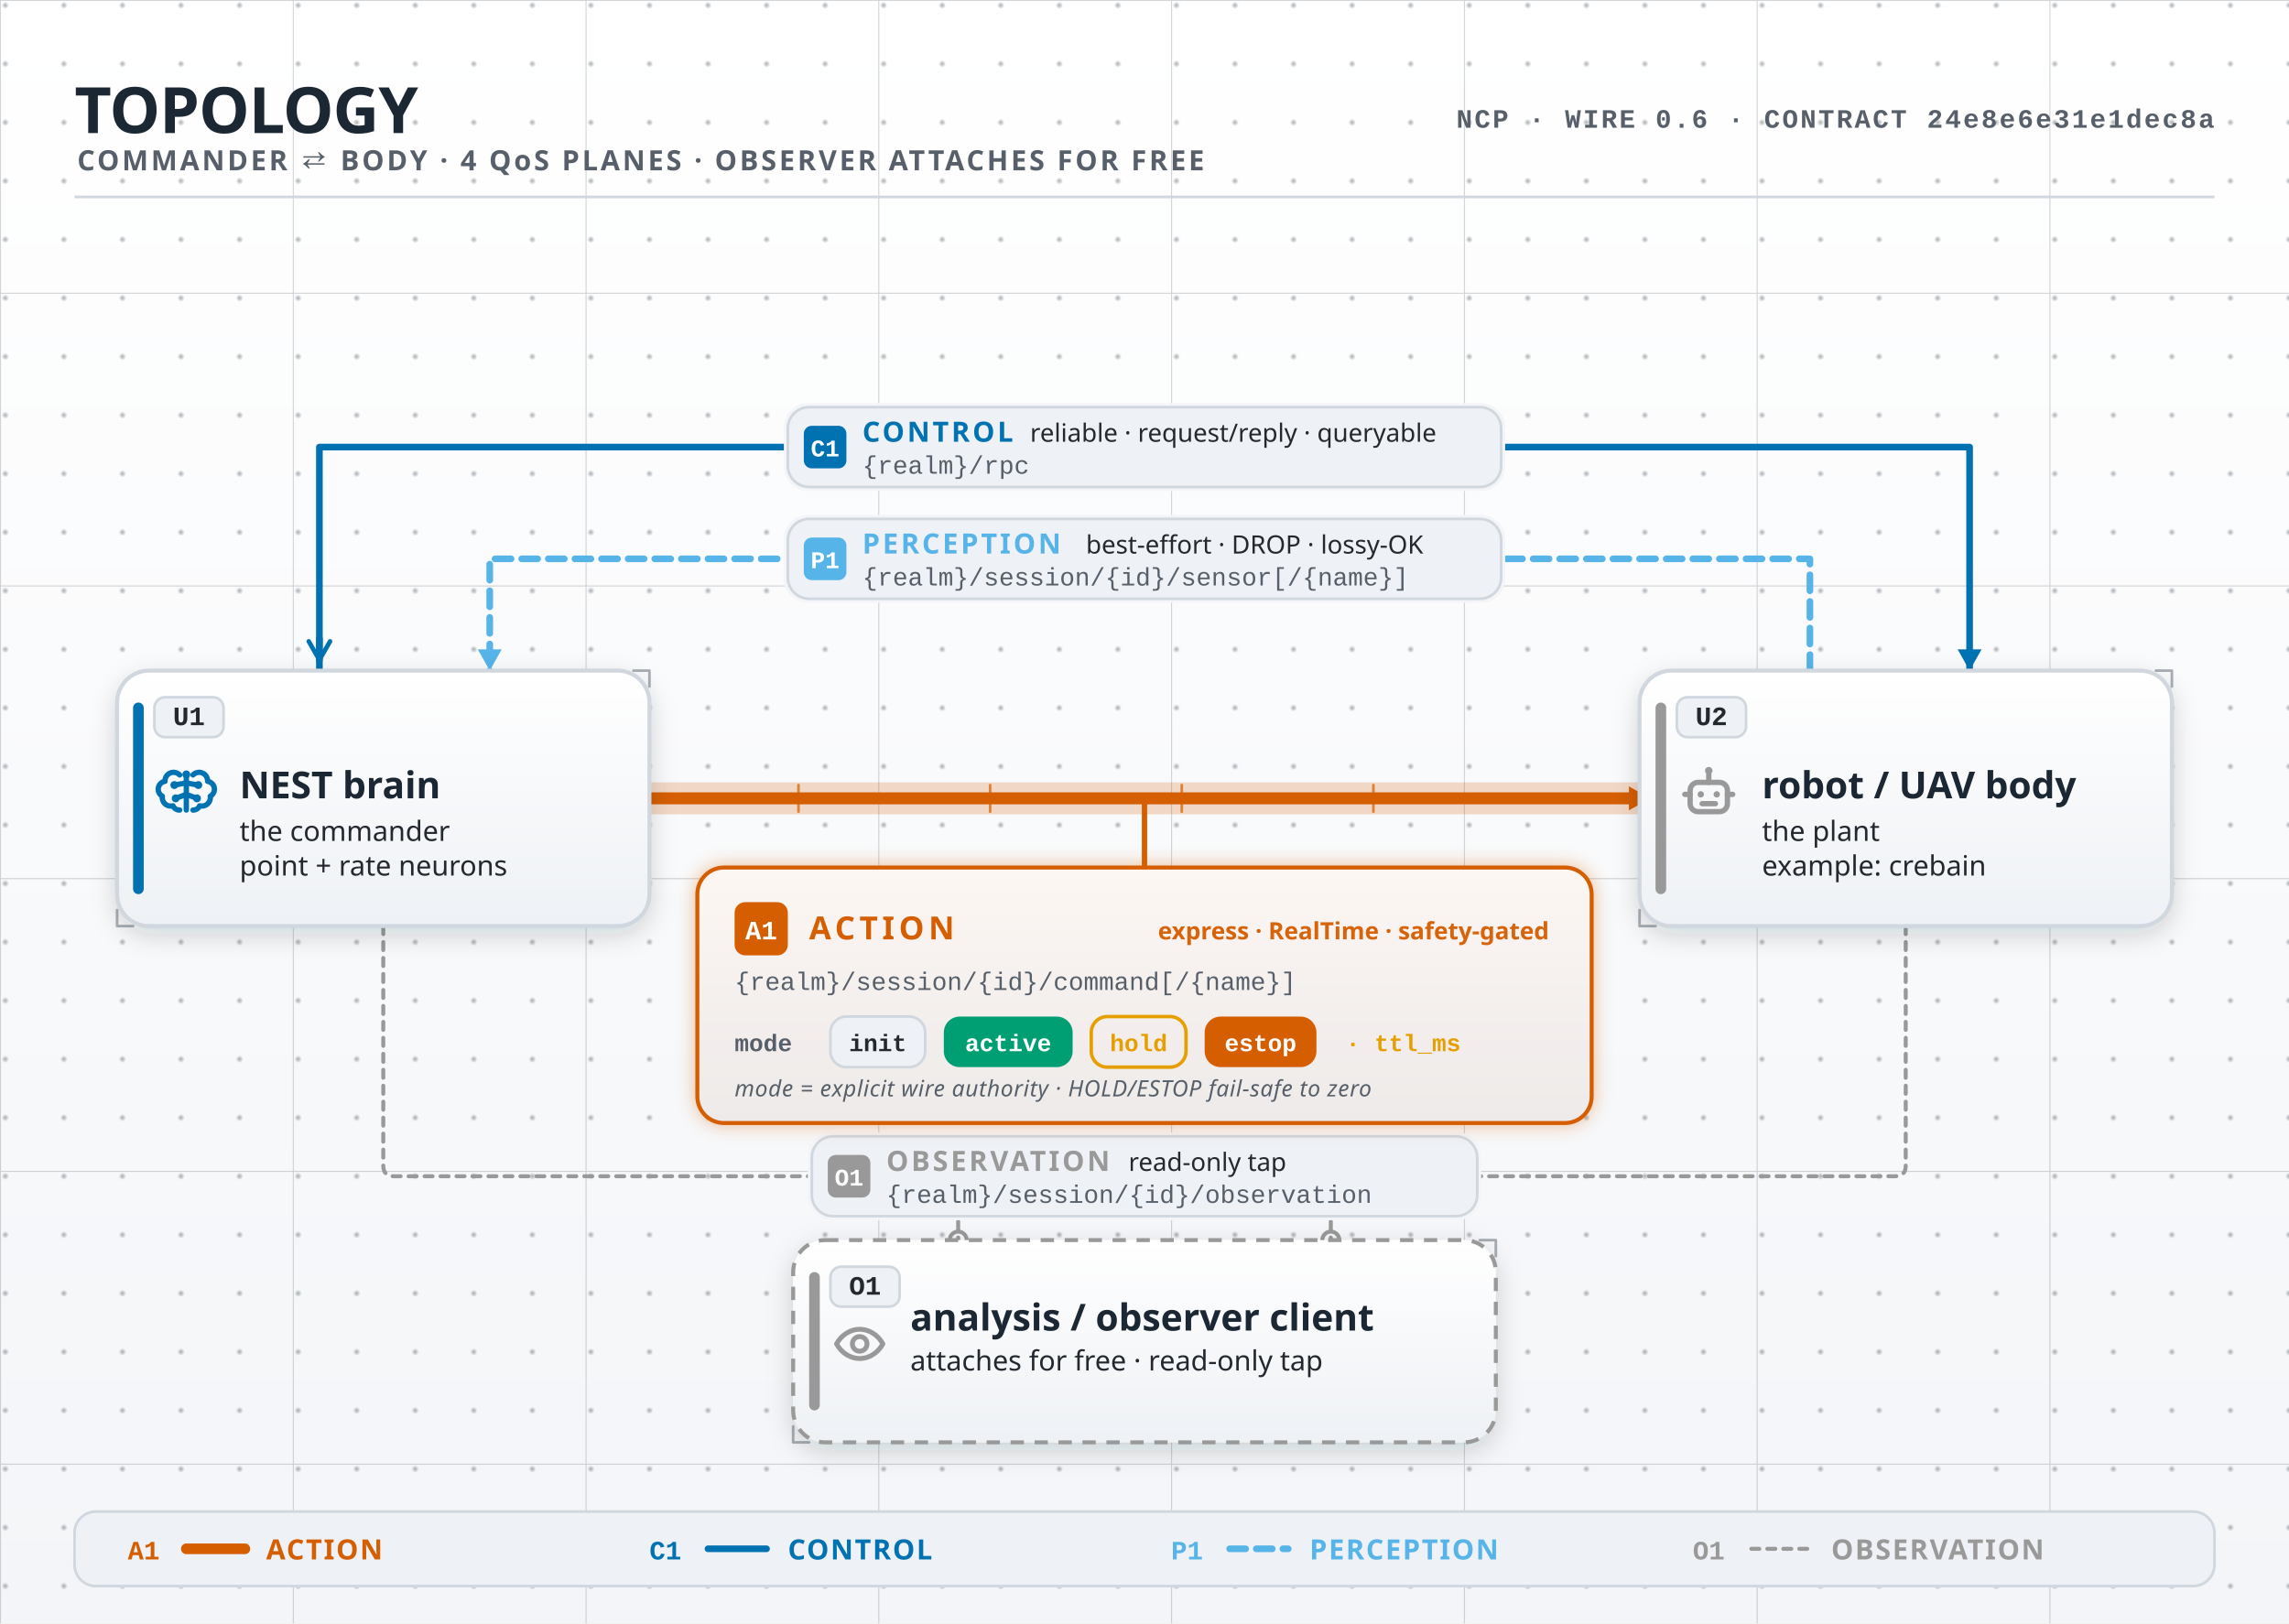
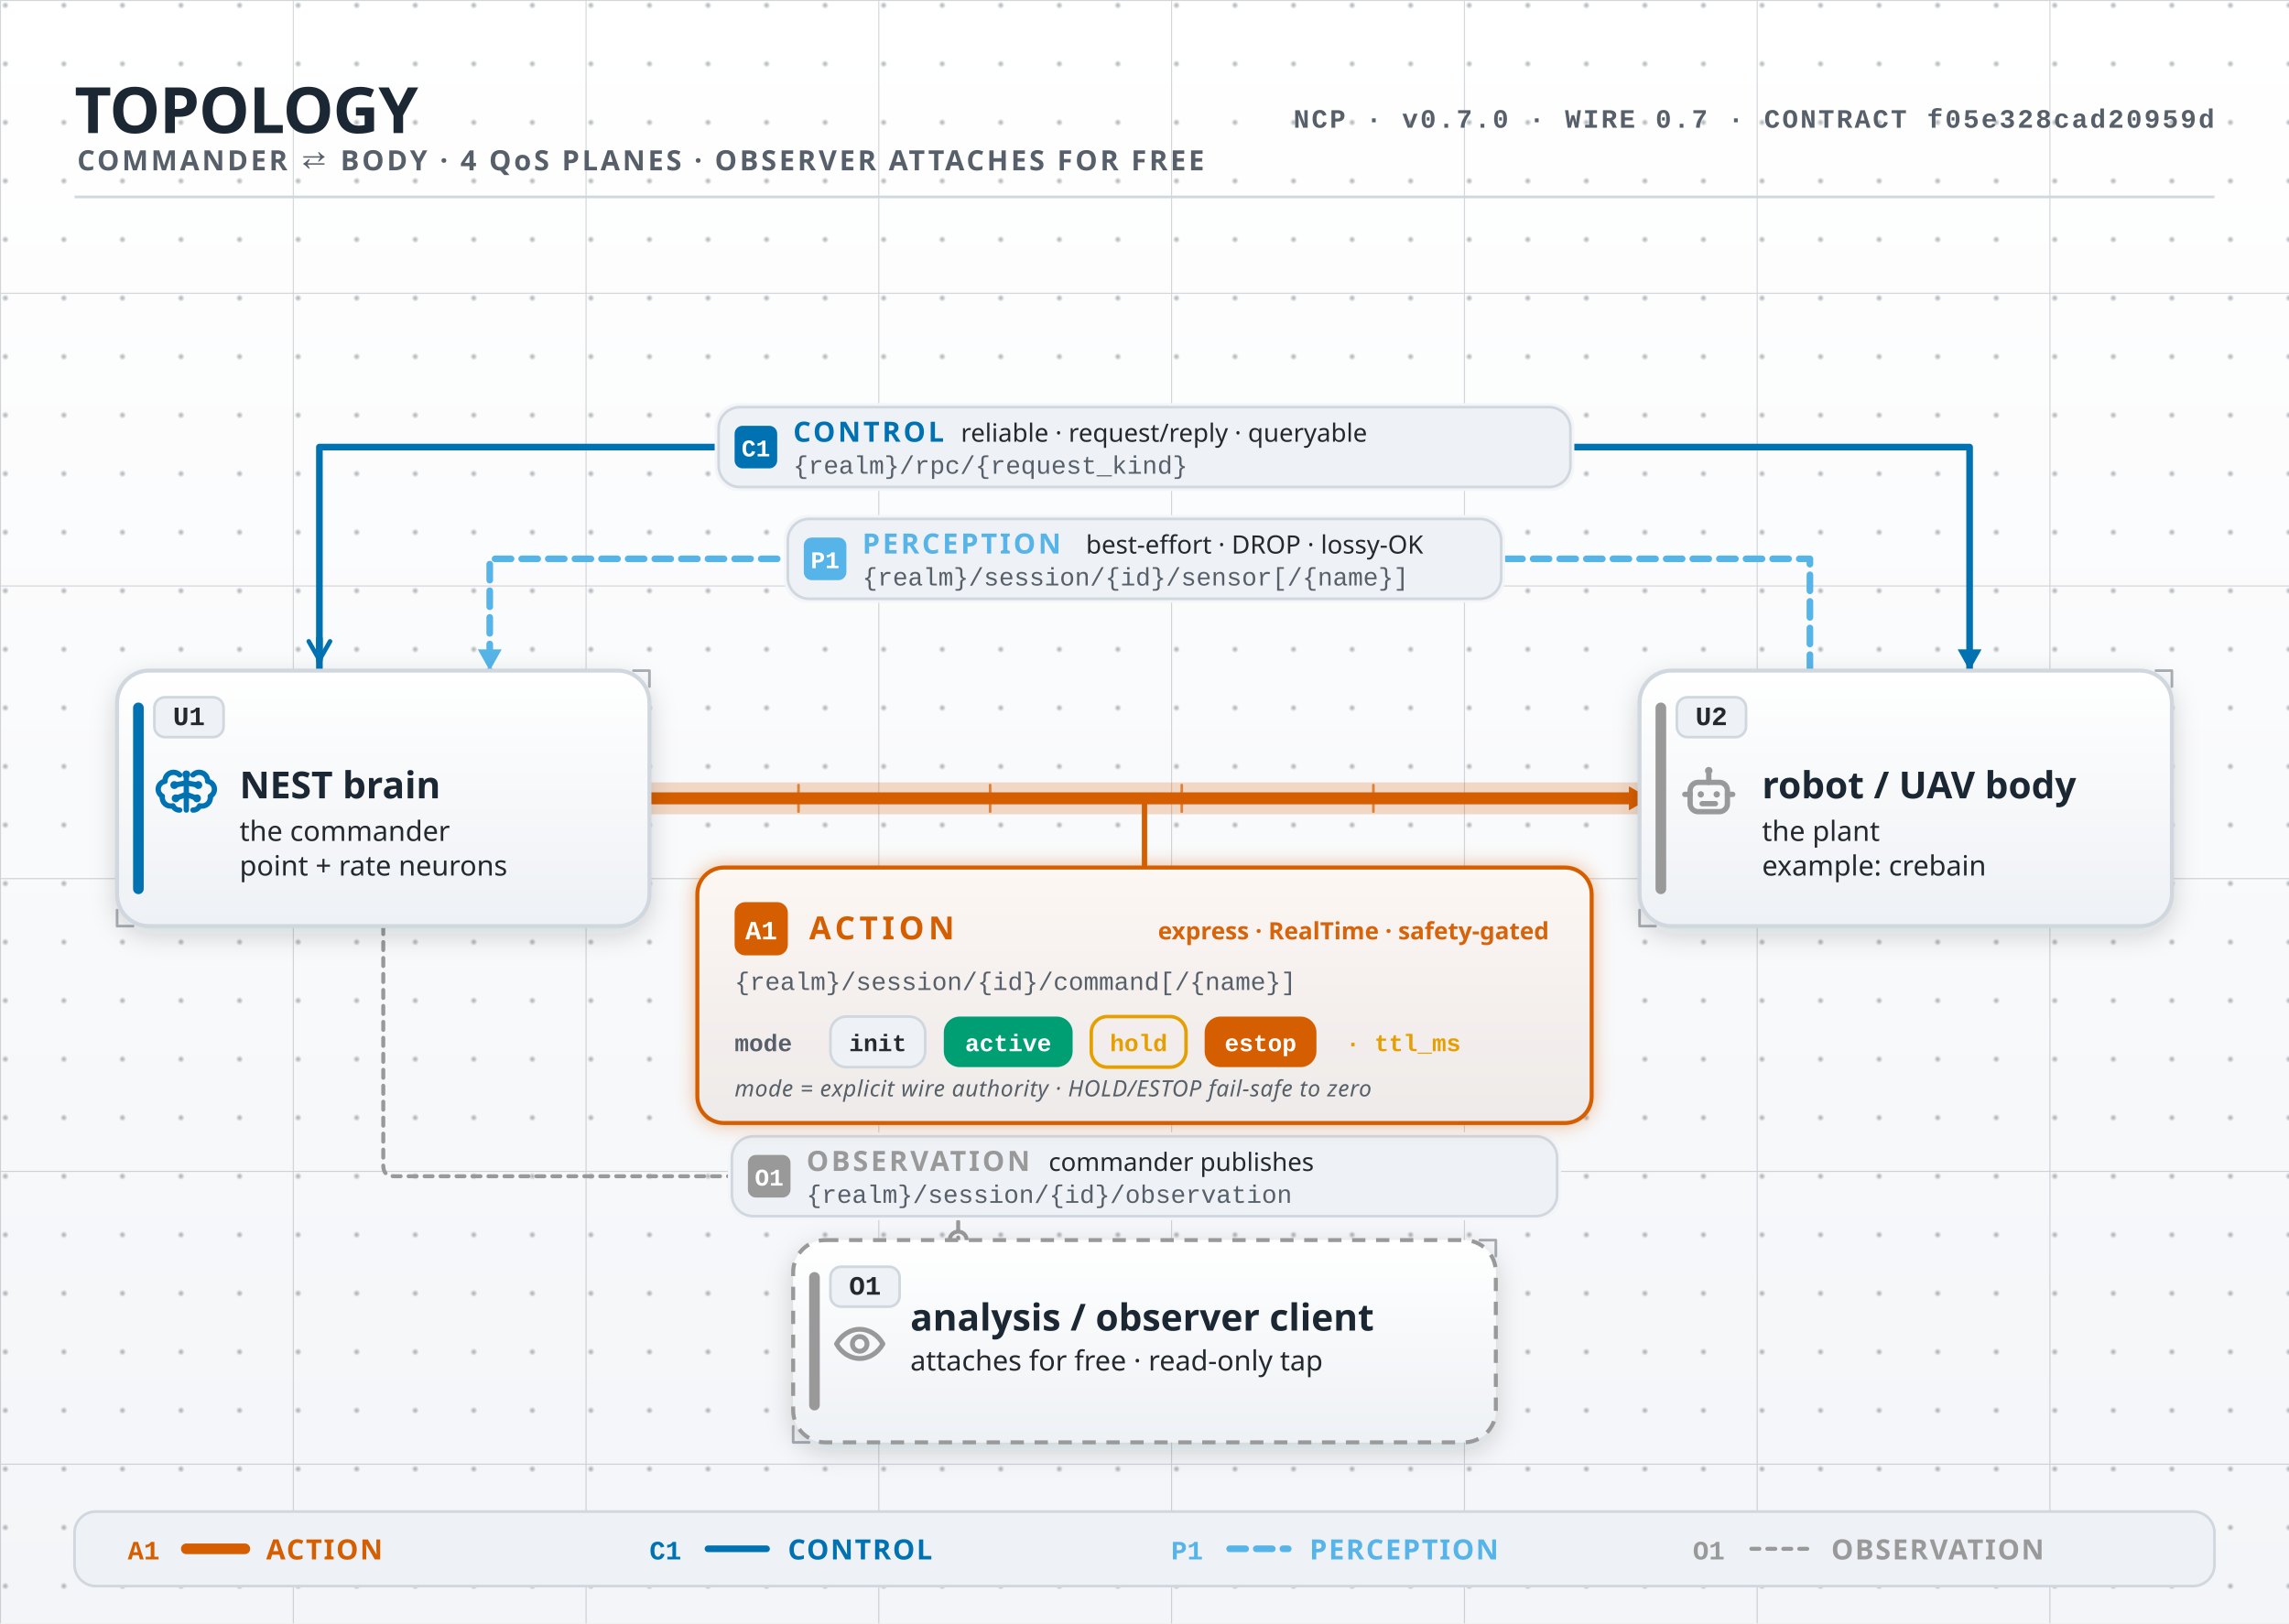
<svg xmlns="http://www.w3.org/2000/svg" width="860" height="610" viewBox="0 0 860 610" font-family="-apple-system, BlinkMacSystemFont, 'Segoe UI', 'Noto Sans', Helvetica, Arial, sans-serif" role="img">
  <defs>
    <linearGradient id="pageBg" x1="0" y1="0" x2="0" y2="1">
      <stop offset="0" stop-color="#ffffff" />
      <stop offset="1" stop-color="#f3f5f8" />
    </linearGradient>
    <linearGradient id="surface" x1="0" y1="0" x2="0" y2="1">
      <stop offset="0" stop-color="#ffffff" />
      <stop offset="1" stop-color="#eef1f5" />
    </linearGradient>
    <linearGradient id="busAction" x1="0" y1="0" x2="1" y2="0">
      <stop offset="0" stop-color="#D55E00" stop-opacity="1" />
      <stop offset="0.5" stop-color="#D55E00" stop-opacity="1" />
      <stop offset="1" stop-color="#b94f00" stop-opacity="1" />
    </linearGradient>
    <linearGradient id="contractHero" x1="0" y1="0" x2="1" y2="1">
      <stop offset="0" stop-color="#6D28D9" />
      <stop offset="1" stop-color="#5b21b6" />
    </linearGradient>
    <radialGradient id="gridDot" cx="0.5" cy="0.5" r="0.5">
      <stop offset="0" stop-color="#57606a" stop-opacity="0.5" />
      <stop offset="1" stop-color="#57606a" stop-opacity="0" />
    </radialGradient>
    <pattern id="grid" width="22" height="22" patternUnits="userSpaceOnUse">
      <circle cx="2" cy="2" r="1.4" fill="url(#gridDot)" />
    </pattern>
    <pattern id="gridMajor" width="110" height="110" patternUnits="userSpaceOnUse">
      <path d="M110 0H0V110" fill="none" stroke="#57606a" stroke-width="0.75" stroke-opacity="0.26" />
    </pattern>
    <filter id="soft" x="-40%" y="-40%" width="180%" height="180%" color-interpolation-filters="sRGB">
      <feDropShadow dx="0" dy="3" stdDeviation="5" flood-color="#1b2733" flood-opacity="0.18" />
    </filter>
    <filter id="halo" x="-60%" y="-60%" width="220%" height="220%" color-interpolation-filters="sRGB">
      <feGaussianBlur stdDeviation="3" />
    </filter>
    <filter id="glow" x="-90%" y="-90%" width="280%" height="280%" color-interpolation-filters="sRGB">
      <feGaussianBlur in="SourceAlpha" stdDeviation="3.4" result="b" />
      <feFlood flood-color="#D55E00" flood-opacity="0.4" />
      <feComposite in2="b" operator="in" result="g" />
      <feMerge>
        <feMergeNode in="g" />
        <feMergeNode in="SourceGraphic" />
      </feMerge>
    </filter>
    <marker id="arrowAction" markerUnits="userSpaceOnUse" markerWidth="12" markerHeight="12" refX="9" refY="5.5" orient="auto">
      <path d="M1,1 L9,5.5 L1,10 Z" fill="#D55E00" />
    </marker>
    <marker id="arrowControl" markerUnits="userSpaceOnUse" markerWidth="12" markerHeight="12" refX="9" refY="5.5" orient="auto">
      <path d="M1,1 L9,5.5 L1,10 Z" fill="#0072B2" />
    </marker>
    <marker id="replyControl" markerUnits="userSpaceOnUse" markerWidth="12" markerHeight="12" refX="9" refY="5.5" orient="auto">
      <path d="M2,1.5 L9,5.5 L2,9.5" fill="none" stroke="#0072B2" stroke-width="1.7" stroke-linecap="round" stroke-linejoin="round" />
    </marker>
    <marker id="arrowPercep" markerUnits="userSpaceOnUse" markerWidth="12" markerHeight="12" refX="9" refY="5.5" orient="auto">
      <path d="M1,1 L9,5.5 L1,10 Z" fill="#56B4E9" />
    </marker>
    <marker id="tapObserve" markerUnits="userSpaceOnUse" markerWidth="10" markerHeight="10" refX="5" refY="5" orient="auto">
      <circle cx="5" cy="5" r="3.2" fill="none" stroke="#999999" stroke-width="1.5" />
    </marker>
    <marker id="arrowContract" markerUnits="userSpaceOnUse" markerWidth="12" markerHeight="12" refX="9" refY="5.5" orient="auto">
      <path d="M1,1 L9,5.5 L1,10 Z" fill="#6D28D9" />
    </marker>
    <marker id="submoduleArrow" markerUnits="userSpaceOnUse" markerWidth="12" markerHeight="12" refX="9" refY="5.5" orient="auto">
      <path d="M2,1.5 L9,5.5 L2,9.5" fill="none" stroke="#999999" stroke-width="1.7" stroke-linecap="round" stroke-linejoin="round" />
    </marker>
    <marker id="arrowActive" markerUnits="userSpaceOnUse" markerWidth="12" markerHeight="12" refX="9" refY="5.5" orient="auto">
      <path d="M1,1 L9,5.5 L1,10 Z" fill="#009E73" />
    </marker>
    <marker id="arrowEstop" markerUnits="userSpaceOnUse" markerWidth="12" markerHeight="12" refX="9" refY="5.5" orient="auto">
      <path d="M1,1 L9,5.5 L1,10 Z" fill="#D55E00" stroke="#ffd9c2" stroke-width="0.6" />
    </marker>
    <marker id="arrowHold" markerUnits="userSpaceOnUse" markerWidth="12" markerHeight="12" refX="9" refY="5.5" orient="auto">
      <path d="M1,1 L9,5.5 L1,10 Z" fill="#E69F00" />
    </marker>
    <marker id="arrowMut" markerUnits="userSpaceOnUse" markerWidth="12" markerHeight="12" refX="9" refY="5.5" orient="auto">
      <path d="M1,1 L9,5.5 L1,10 Z" fill="#57606a" />
    </marker>
    <marker id="arrowConfig" markerUnits="userSpaceOnUse" markerWidth="12" markerHeight="12" refX="9" refY="5.5" orient="auto">
      <path d="M1,1 L9,5.5 L1,10 Z" fill="#CC79A7" />
    </marker>
    <filter id="glowContract" x="-90%" y="-90%" width="280%" height="280%" color-interpolation-filters="sRGB">
      <feGaussianBlur in="SourceAlpha" stdDeviation="3.4" result="b" />
      <feFlood flood-color="#6D28D9" flood-opacity="0.4" />
      <feComposite in2="b" operator="in" result="g" />
      <feMerge>
        <feMergeNode in="g" />
        <feMergeNode in="SourceGraphic" />
      </feMerge>
    </filter>
    <filter id="glowActive" x="-90%" y="-90%" width="280%" height="280%" color-interpolation-filters="sRGB">
      <feGaussianBlur in="SourceAlpha" stdDeviation="3.4" result="b" />
      <feFlood flood-color="#009E73" flood-opacity="0.4" />
      <feComposite in2="b" operator="in" result="g" />
      <feMerge>
        <feMergeNode in="g" />
        <feMergeNode in="SourceGraphic" />
      </feMerge>
    </filter>
  </defs>
  <rect x="0" y="0" width="860" height="610" rx="0" fill="url(#pageBg)" />
  <rect x="0" y="0" width="860" height="610" rx="0" fill="url(#gridMajor)" />
  <rect x="0" y="0" width="860" height="610" rx="0" fill="url(#grid)" />
  <text x="28" y="50" font-family="-apple-system, BlinkMacSystemFont, 'Segoe UI', 'Noto Sans', Helvetica, Arial, sans-serif" font-size="24" font-weight="800" font-style="normal" fill="#1b2733" text-anchor="start" letter-spacing="-0.3" text-rendering="geometricPrecision">TOPOLOGY</text>
  <text x="29" y="64" font-family="-apple-system, BlinkMacSystemFont, 'Segoe UI', 'Noto Sans', Helvetica, Arial, sans-serif" font-size="10.5" font-weight="600" font-style="normal" fill="#57606a" text-anchor="start" letter-spacing="1.0" text-rendering="geometricPrecision">COMMANDER ⇄ BODY  ·  4 QoS PLANES  ·  OBSERVER ATTACHES FOR FREE</text>
  <line x1="28" y1="74" x2="832" y2="74" stroke="#d0d7de" stroke-width="1" stroke-linecap="butt" />
-   <text x="832" y="48" font-family="ui-monospace, SFMono-Regular, 'SF Mono', Menlo, Consolas, 'Liberation Mono', monospace" font-size="10" font-weight="600" font-style="normal" fill="#57606a" text-anchor="end" letter-spacing="0.8" text-rendering="geometricPrecision">NCP · WIRE 0.6 · CONTRACT 24e8e6e31e1dec8a</text>
+   <text x="832" y="48" font-family="ui-monospace, SFMono-Regular, 'SF Mono', Menlo, Consolas, 'Liberation Mono', monospace" font-size="10" font-weight="600" font-style="normal" fill="#57606a" text-anchor="end" letter-spacing="0.8" text-rendering="geometricPrecision">NCP · v0.7.0 · WIRE 0.7 · CONTRACT f05e328cad20959d</text>
  <path d="M144,348 L144,438 Q144,442 148,442 L356,442 Q360,442 360,446 L360,466" fill="none" stroke="#999999" stroke-width="1.5" stroke-linecap="round" stroke-linejoin="round" stroke-dasharray="3 3" marker-end="url(#tapObserve)" />
-   <path d="M716,348 L716,438 Q716,442 712,442 L504,442 Q500,442 500,446 L500,466" fill="none" stroke="#999999" stroke-width="1.5" stroke-linecap="round" stroke-linejoin="round" stroke-dasharray="3 3" marker-end="url(#tapObserve)" />
  <path d="M680,252 L680,210 L184,210 L184,252" fill="none" stroke="#56B4E9" stroke-width="2.5" stroke-linecap="round" stroke-linejoin="round" stroke-dasharray="6 4" marker-end="url(#arrowPercep)" />
  <path d="M120,252 L120,168 L740,168 L740,252" fill="none" stroke="#0072B2" stroke-width="2.5" stroke-linecap="round" stroke-linejoin="round" marker-end="url(#arrowControl)" />
  <path d="M120,240 L120,248" fill="none" stroke="#0072B2" stroke-width="2.5" stroke-linecap="round" stroke-linejoin="round" marker-end="url(#replyControl)" />
  <line x1="244" y1="300" x2="620" y2="300" stroke="#D55E00" stroke-width="12" stroke-linecap="round" stroke-opacity="0.22" />
  <line x1="244" y1="300" x2="620" y2="300" stroke="#D55E00" stroke-width="4.5" stroke-linecap="round" marker-end="url(#arrowAction)" />
  <line x1="300" y1="295" x2="300" y2="305" stroke="#D55E00" stroke-width="1" stroke-linecap="round" stroke-opacity="0.7" />
  <line x1="372" y1="295" x2="372" y2="305" stroke="#D55E00" stroke-width="1" stroke-linecap="round" stroke-opacity="0.7" />
  <line x1="444" y1="295" x2="444" y2="305" stroke="#D55E00" stroke-width="1" stroke-linecap="round" stroke-opacity="0.7" />
  <line x1="516" y1="295" x2="516" y2="305" stroke="#D55E00" stroke-width="1" stroke-linecap="round" stroke-opacity="0.7" />
  <rect x="44" y="252" width="200" height="96" rx="12" fill="url(#surface)" filter="url(#soft)" />
  <rect x="44" y="252" width="200" height="96" rx="12" fill="none" stroke="#d0d7de" stroke-width="1.5" />
  <rect x="50" y="264" width="4" height="72" rx="2" fill="#0072B2" />
  <path d="M238,252 L244,252 L244,258" fill="none" stroke="#57606a" stroke-width="1" stroke-linecap="round" stroke-linejoin="round" stroke-opacity="0.5" />
  <path d="M44,342 L44,348 L50,348" fill="none" stroke="#57606a" stroke-width="1" stroke-linecap="round" stroke-linejoin="round" stroke-opacity="0.5" />
  <rect x="58" y="262" width="26" height="15" rx="4" fill="#eef1f5" stroke="#d0d7de" stroke-width="1" />
  <text x="71" y="272.5" font-family="ui-monospace, SFMono-Regular, 'SF Mono', Menlo, Consolas, 'Liberation Mono', monospace" font-size="10" font-weight="700" font-style="normal" fill="#24292f" text-anchor="middle" text-rendering="geometricPrecision">U1</text>
  <g transform="translate(58,286) scale(1)" fill="none" stroke="#0072B2" stroke-width="2" stroke-linecap="round" stroke-linejoin="round">
    <path d="M9.5 5.2A3.2 3.2 0 0 0 4 7.6a3 3 0 0 0-1 5.6a3.2 3.2 0 0 0 4 3.6a2.6 2.6 0 0 0 2.5 1.6" />
    <path d="M14.5 5.2A3.2 3.2 0 0 1 20 7.6a3 3 0 0 1 1 5.6a3.2 3.2 0 0 1-4 3.6a2.6 2.6 0 0 1-2.5 1.6" />
    <path d="M12 5v13.4" />
    <circle cx="12" cy="5" r="0.5" fill="#0072B2" stroke="#0072B2" />
    <circle cx="7.5" cy="9" r="0.5" fill="#0072B2" stroke="#0072B2" />
    <circle cx="16.5" cy="9" r="0.5" fill="#0072B2" stroke="#0072B2" />
    <circle cx="8" cy="14" r="0.5" fill="#0072B2" stroke="#0072B2" />
    <circle cx="16" cy="14" r="0.5" fill="#0072B2" stroke="#0072B2" />
    <path d="M12 8.2 7.5 9M12 8.2 16.5 9M12 12.5 8 14M12 12.5 16 14" />
  </g>
  <text x="90" y="300" font-family="-apple-system, BlinkMacSystemFont, 'Segoe UI', 'Noto Sans', Helvetica, Arial, sans-serif" font-size="14" font-weight="700" font-style="normal" fill="#1b2733" text-anchor="start" text-rendering="geometricPrecision">NEST brain</text>
  <text x="90" y="316" font-family="-apple-system, BlinkMacSystemFont, 'Segoe UI', 'Noto Sans', Helvetica, Arial, sans-serif" font-size="10.5" font-weight="500" font-style="normal" fill="#24292f" text-anchor="start" text-rendering="geometricPrecision">the commander</text>
  <text x="90" y="329" font-family="-apple-system, BlinkMacSystemFont, 'Segoe UI', 'Noto Sans', Helvetica, Arial, sans-serif" font-size="10.5" font-weight="500" font-style="normal" fill="#24292f" text-anchor="start" text-rendering="geometricPrecision">point + rate neurons</text>
  <rect x="616" y="252" width="200" height="96" rx="12" fill="url(#surface)" filter="url(#soft)" />
  <rect x="616" y="252" width="200" height="96" rx="12" fill="none" stroke="#d0d7de" stroke-width="1.5" />
  <rect x="622" y="264" width="4" height="72" rx="2" fill="#999999" />
  <path d="M810,252 L816,252 L816,258" fill="none" stroke="#57606a" stroke-width="1" stroke-linecap="round" stroke-linejoin="round" stroke-opacity="0.5" />
  <path d="M616,342 L616,348 L622,348" fill="none" stroke="#57606a" stroke-width="1" stroke-linecap="round" stroke-linejoin="round" stroke-opacity="0.5" />
  <rect x="630" y="262" width="26" height="15" rx="4" fill="#eef1f5" stroke="#d0d7de" stroke-width="1" />
  <text x="643" y="272.5" font-family="ui-monospace, SFMono-Regular, 'SF Mono', Menlo, Consolas, 'Liberation Mono', monospace" font-size="10" font-weight="700" font-style="normal" fill="#24292f" text-anchor="middle" text-rendering="geometricPrecision">U2</text>
  <g transform="translate(630,286) scale(1)" fill="none" stroke="#999999" stroke-width="2" stroke-linecap="round" stroke-linejoin="round">
    <rect x="5" y="8" width="14" height="11" rx="3" />
    <path d="M12 8V5" />
    <circle cx="12" cy="3.6" r="1.4" fill="#999999" stroke="none" />
    <circle cx="9" cy="12.5" r="1.2" fill="#999999" stroke="none" />
    <circle cx="15" cy="12.5" r="1.2" fill="#999999" stroke="none" />
    <path d="M9.5 16h5" />
    <path d="M5 12.5H3M19 12.5h2" />
  </g>
  <text x="662" y="300" font-family="-apple-system, BlinkMacSystemFont, 'Segoe UI', 'Noto Sans', Helvetica, Arial, sans-serif" font-size="14" font-weight="700" font-style="normal" fill="#1b2733" text-anchor="start" text-rendering="geometricPrecision">robot / UAV body</text>
  <text x="662" y="316" font-family="-apple-system, BlinkMacSystemFont, 'Segoe UI', 'Noto Sans', Helvetica, Arial, sans-serif" font-size="10.5" font-weight="500" font-style="normal" fill="#24292f" text-anchor="start" text-rendering="geometricPrecision">the plant</text>
  <text x="662" y="329" font-family="-apple-system, BlinkMacSystemFont, 'Segoe UI', 'Noto Sans', Helvetica, Arial, sans-serif" font-size="10.5" font-weight="500" font-style="normal" fill="#24292f" text-anchor="start" text-rendering="geometricPrecision">example: crebain</text>
  <rect x="298" y="466" width="264" height="76" rx="12" fill="url(#surface)" filter="url(#soft)" />
  <rect x="298" y="466" width="264" height="76" rx="12" fill="none" stroke="#999999" stroke-width="1.5" stroke-dasharray="5 4" fill-opacity="0.7" />
  <rect x="304" y="478" width="4" height="52" rx="2" fill="#999999" />
  <path d="M556,466 L562,466 L562,472" fill="none" stroke="#57606a" stroke-width="1" stroke-linecap="round" stroke-linejoin="round" stroke-opacity="0.5" />
  <path d="M298,536 L298,542 L304,542" fill="none" stroke="#57606a" stroke-width="1" stroke-linecap="round" stroke-linejoin="round" stroke-opacity="0.5" />
  <rect x="312" y="476" width="26" height="15" rx="4" fill="#eef1f5" stroke="#d0d7de" stroke-width="1" />
  <text x="325" y="486.5" font-family="ui-monospace, SFMono-Regular, 'SF Mono', Menlo, Consolas, 'Liberation Mono', monospace" font-size="10" font-weight="700" font-style="normal" fill="#24292f" text-anchor="middle" text-rendering="geometricPrecision">O1</text>
  <g transform="translate(312,494) scale(0.9167)" fill="none" stroke="#999999" stroke-width="2" stroke-linecap="round" stroke-linejoin="round">
    <path d="M2.5 12c2.2-4 6-6 9.5-6s7.3 2 9.5 6c-2.2 4-6 6-9.5 6s-7.3-2-9.5-6Z" />
    <circle cx="12" cy="12" r="3" />
  </g>
  <text x="342" y="500" font-family="-apple-system, BlinkMacSystemFont, 'Segoe UI', 'Noto Sans', Helvetica, Arial, sans-serif" font-size="14" font-weight="700" font-style="normal" fill="#1b2733" text-anchor="start" text-rendering="geometricPrecision">analysis / observer client</text>
  <text x="342" y="515" font-family="-apple-system, BlinkMacSystemFont, 'Segoe UI', 'Noto Sans', Helvetica, Arial, sans-serif" font-size="10.5" font-weight="500" font-style="normal" fill="#24292f" text-anchor="start" text-rendering="geometricPrecision">attaches for free · read-only tap</text>
-   <rect x="294.5" y="151.5" width="271" height="33" rx="9" fill="#f3f5f8" />
-   <rect x="296.0" y="153.0" width="268" height="30" rx="8" fill="#eef1f5" stroke="#d0d7de" stroke-width="1" />
-   <rect x="302.0" y="160.0" width="16" height="16" rx="3" fill="#0072B2" />
-   <text x="310.0" y="171.5" font-family="ui-monospace, SFMono-Regular, 'SF Mono', Menlo, Consolas, 'Liberation Mono', monospace" font-size="9" font-weight="700" font-style="normal" fill="#fff" text-anchor="middle" text-rendering="geometricPrecision">C1</text>
-   <text x="324.0" y="166.0" font-family="-apple-system, BlinkMacSystemFont, 'Segoe UI', 'Noto Sans', Helvetica, Arial, sans-serif" font-size="10.5" font-weight="700" font-style="normal" fill="#0072B2" text-anchor="start" letter-spacing="1.0" text-rendering="geometricPrecision">CONTROL</text>
-   <text x="324.0" y="178.0" font-family="ui-monospace, SFMono-Regular, 'SF Mono', Menlo, Consolas, 'Liberation Mono', monospace" font-size="9.5" font-weight="500" font-style="normal" fill="#57606a" text-anchor="start" text-rendering="geometricPrecision">{realm}/rpc</text>
-   <text x="387.0" y="166.0" font-family="-apple-system, BlinkMacSystemFont, 'Segoe UI', 'Noto Sans', Helvetica, Arial, sans-serif" font-size="9.5" font-weight="500" font-style="normal" fill="#24292f" text-anchor="start" text-rendering="geometricPrecision">reliable · request/reply · queryable</text>
+   <rect x="268.5" y="151.5" width="323" height="33" rx="9" fill="#f3f5f8" />
+   <rect x="270.0" y="153.0" width="320" height="30" rx="8" fill="#eef1f5" stroke="#d0d7de" stroke-width="1" />
+   <rect x="276.0" y="160.0" width="16" height="16" rx="3" fill="#0072B2" />
+   <text x="284.0" y="171.5" font-family="ui-monospace, SFMono-Regular, 'SF Mono', Menlo, Consolas, 'Liberation Mono', monospace" font-size="9" font-weight="700" font-style="normal" fill="#fff" text-anchor="middle" text-rendering="geometricPrecision">C1</text>
+   <text x="298.0" y="166.0" font-family="-apple-system, BlinkMacSystemFont, 'Segoe UI', 'Noto Sans', Helvetica, Arial, sans-serif" font-size="10.5" font-weight="700" font-style="normal" fill="#0072B2" text-anchor="start" letter-spacing="1.0" text-rendering="geometricPrecision">CONTROL</text>
+   <text x="298.0" y="178.0" font-family="ui-monospace, SFMono-Regular, 'SF Mono', Menlo, Consolas, 'Liberation Mono', monospace" font-size="9.5" font-weight="500" font-style="normal" fill="#57606a" text-anchor="start" text-rendering="geometricPrecision">{realm}/rpc/{request_kind}</text>
+   <text x="361.0" y="166.0" font-family="-apple-system, BlinkMacSystemFont, 'Segoe UI', 'Noto Sans', Helvetica, Arial, sans-serif" font-size="9.5" font-weight="500" font-style="normal" fill="#24292f" text-anchor="start" text-rendering="geometricPrecision">reliable · request/reply · queryable</text>
  <rect x="294.5" y="193.5" width="271" height="33" rx="9" fill="#f3f5f8" />
  <rect x="296.0" y="195.0" width="268" height="30" rx="8" fill="#eef1f5" stroke="#d0d7de" stroke-width="1" />
  <rect x="302.0" y="202.0" width="16" height="16" rx="3" fill="#56B4E9" />
  <text x="310.0" y="213.5" font-family="ui-monospace, SFMono-Regular, 'SF Mono', Menlo, Consolas, 'Liberation Mono', monospace" font-size="9" font-weight="700" font-style="normal" fill="#fff" text-anchor="middle" text-rendering="geometricPrecision">P1</text>
  <text x="324.0" y="208.0" font-family="-apple-system, BlinkMacSystemFont, 'Segoe UI', 'Noto Sans', Helvetica, Arial, sans-serif" font-size="10.5" font-weight="700" font-style="normal" fill="#56B4E9" text-anchor="start" letter-spacing="1.0" text-rendering="geometricPrecision">PERCEPTION</text>
  <text x="324.0" y="220.0" font-family="ui-monospace, SFMono-Regular, 'SF Mono', Menlo, Consolas, 'Liberation Mono', monospace" font-size="9.5" font-weight="500" font-style="normal" fill="#57606a" text-anchor="start" text-rendering="geometricPrecision">{realm}/session/{id}/sensor[/{name}]</text>
  <text x="408.0" y="208.0" font-family="-apple-system, BlinkMacSystemFont, 'Segoe UI', 'Noto Sans', Helvetica, Arial, sans-serif" font-size="9.5" font-weight="500" font-style="normal" fill="#24292f" text-anchor="start" text-rendering="geometricPrecision">best-effort · DROP · lossy-OK</text>
-   <rect x="303.5" y="425.5" width="253" height="33" rx="9" fill="#f3f5f8" />
-   <rect x="305.0" y="427.0" width="250" height="30" rx="8" fill="#eef1f5" stroke="#d0d7de" stroke-width="1" />
-   <rect x="311.0" y="434.0" width="16" height="16" rx="3" fill="#999999" />
-   <text x="319.0" y="445.5" font-family="ui-monospace, SFMono-Regular, 'SF Mono', Menlo, Consolas, 'Liberation Mono', monospace" font-size="9" font-weight="700" font-style="normal" fill="#fff" text-anchor="middle" text-rendering="geometricPrecision">O1</text>
-   <text x="333.0" y="440.0" font-family="-apple-system, BlinkMacSystemFont, 'Segoe UI', 'Noto Sans', Helvetica, Arial, sans-serif" font-size="10.5" font-weight="700" font-style="normal" fill="#999999" text-anchor="start" letter-spacing="1.0" text-rendering="geometricPrecision">OBSERVATION</text>
-   <text x="333.0" y="452.0" font-family="ui-monospace, SFMono-Regular, 'SF Mono', Menlo, Consolas, 'Liberation Mono', monospace" font-size="9.5" font-weight="500" font-style="normal" fill="#57606a" text-anchor="start" text-rendering="geometricPrecision">{realm}/session/{id}/observation</text>
-   <text x="424.0" y="440.0" font-family="-apple-system, BlinkMacSystemFont, 'Segoe UI', 'Noto Sans', Helvetica, Arial, sans-serif" font-size="9.5" font-weight="500" font-style="normal" fill="#24292f" text-anchor="start" text-rendering="geometricPrecision">read-only tap</text>
+   <rect x="273.5" y="425.5" width="313" height="33" rx="9" fill="#f3f5f8" />
+   <rect x="275.0" y="427.0" width="310" height="30" rx="8" fill="#eef1f5" stroke="#d0d7de" stroke-width="1" />
+   <rect x="281.0" y="434.0" width="16" height="16" rx="3" fill="#999999" />
+   <text x="289.0" y="445.5" font-family="ui-monospace, SFMono-Regular, 'SF Mono', Menlo, Consolas, 'Liberation Mono', monospace" font-size="9" font-weight="700" font-style="normal" fill="#fff" text-anchor="middle" text-rendering="geometricPrecision">O1</text>
+   <text x="303.0" y="440.0" font-family="-apple-system, BlinkMacSystemFont, 'Segoe UI', 'Noto Sans', Helvetica, Arial, sans-serif" font-size="10.5" font-weight="700" font-style="normal" fill="#999999" text-anchor="start" letter-spacing="1.0" text-rendering="geometricPrecision">OBSERVATION</text>
+   <text x="303.0" y="452.0" font-family="ui-monospace, SFMono-Regular, 'SF Mono', Menlo, Consolas, 'Liberation Mono', monospace" font-size="9.5" font-weight="500" font-style="normal" fill="#57606a" text-anchor="start" text-rendering="geometricPrecision">{realm}/session/{id}/observation</text>
+   <text x="394.0" y="440.0" font-family="-apple-system, BlinkMacSystemFont, 'Segoe UI', 'Noto Sans', Helvetica, Arial, sans-serif" font-size="9.5" font-weight="500" font-style="normal" fill="#24292f" text-anchor="start" text-rendering="geometricPrecision">commander publishes</text>
  <line x1="430" y1="300" x2="430" y2="326" stroke="#D55E00" stroke-width="2" stroke-linecap="round" />
  <rect x="262" y="326" width="336" height="96" rx="10" fill="url(#surface)" stroke="#D55E00" stroke-width="1.5" filter="url(#glow)" />
  <rect x="262" y="326" width="336" height="96" rx="10" fill="#D55E00" fill-opacity="0.05" />
  <rect x="276" y="339" width="20" height="20" rx="4" fill="#D55E00" />
  <text x="286" y="353" font-family="ui-monospace, SFMono-Regular, 'SF Mono', Menlo, Consolas, 'Liberation Mono', monospace" font-size="10" font-weight="700" font-style="normal" fill="#ffffff" text-anchor="middle" text-rendering="geometricPrecision">A1</text>
  <text x="304" y="353" font-family="-apple-system, BlinkMacSystemFont, 'Segoe UI', 'Noto Sans', Helvetica, Arial, sans-serif" font-size="12" font-weight="700" font-style="normal" fill="#D55E00" text-anchor="start" letter-spacing="1.6" text-rendering="geometricPrecision">ACTION</text>
  <text x="582" y="353" font-family="-apple-system, BlinkMacSystemFont, 'Segoe UI', 'Noto Sans', Helvetica, Arial, sans-serif" font-size="9" font-weight="600" font-style="normal" fill="#D55E00" fill-opacity="0.95" text-anchor="end" text-rendering="geometricPrecision">express · RealTime · safety-gated</text>
  <text x="276" y="372" font-family="ui-monospace, SFMono-Regular, 'SF Mono', Menlo, Consolas, 'Liberation Mono', monospace" font-size="9.5" font-weight="500" font-style="normal" fill="#57606a" text-anchor="start" text-rendering="geometricPrecision">{realm}/session/{id}/command[/{name}]</text>
  <text x="276" y="395" font-family="ui-monospace, SFMono-Regular, 'SF Mono', Menlo, Consolas, 'Liberation Mono', monospace" font-size="9" font-weight="600" font-style="normal" fill="#57606a" text-anchor="start" text-rendering="geometricPrecision">mode</text>
  <rect x="312" y="382" width="35.6" height="19" rx="6" fill="#eef1f5" stroke="#d0d7de" stroke-width="1" />
  <text x="329.8" y="395" font-family="ui-monospace, SFMono-Regular, 'SF Mono', Menlo, Consolas, 'Liberation Mono', monospace" font-size="9" font-weight="700" font-style="normal" fill="#24292f" text-anchor="middle" text-rendering="geometricPrecision">init</text>
  <rect x="354.6" y="382" width="48.4" height="19" rx="6" fill="#009E73" />
  <text x="378.8" y="395" font-family="ui-monospace, SFMono-Regular, 'SF Mono', Menlo, Consolas, 'Liberation Mono', monospace" font-size="9" font-weight="700" font-style="normal" fill="#ffffff" text-anchor="middle" text-rendering="geometricPrecision">active</text>
  <rect x="410.0" y="382" width="35.6" height="19" rx="6" fill="none" stroke="#E69F00" stroke-width="1.3" />
  <text x="427.8" y="395" font-family="ui-monospace, SFMono-Regular, 'SF Mono', Menlo, Consolas, 'Liberation Mono', monospace" font-size="9" font-weight="700" font-style="normal" fill="#E69F00" text-anchor="middle" text-rendering="geometricPrecision">hold</text>
  <rect x="452.6" y="382" width="42.0" height="19" rx="6" fill="#D55E00" />
  <text x="473.6" y="395" font-family="ui-monospace, SFMono-Regular, 'SF Mono', Menlo, Consolas, 'Liberation Mono', monospace" font-size="9" font-weight="700" font-style="normal" fill="#ffffff" text-anchor="middle" text-rendering="geometricPrecision">estop</text>
  <text x="505.6" y="395" font-family="ui-monospace, SFMono-Regular, 'SF Mono', Menlo, Consolas, 'Liberation Mono', monospace" font-size="9" font-weight="600" font-style="normal" fill="#E69F00" text-anchor="start" text-rendering="geometricPrecision">· ttl_ms</text>
  <text x="276" y="412" font-family="-apple-system, BlinkMacSystemFont, 'Segoe UI', 'Noto Sans', Helvetica, Arial, sans-serif" font-size="8.5" font-weight="500" font-style="italic" fill="#57606a" text-anchor="start" letter-spacing="0.2" text-rendering="geometricPrecision">mode = explicit wire authority · HOLD/ESTOP fail-safe to zero</text>
  <rect x="28" y="568" width="804" height="28" rx="8" fill="#eef1f5" stroke="#d0d7de" stroke-width="1" />
  <text x="48" y="586" font-family="ui-monospace, SFMono-Regular, 'SF Mono', Menlo, Consolas, 'Liberation Mono', monospace" font-size="10" font-weight="700" font-style="normal" fill="#D55E00" text-anchor="start" text-rendering="geometricPrecision">A1</text>
  <line x1="70" y1="582" x2="92" y2="582" stroke="#D55E00" stroke-width="4" stroke-linecap="round" />
  <text x="100" y="586" font-family="-apple-system, BlinkMacSystemFont, 'Segoe UI', 'Noto Sans', Helvetica, Arial, sans-serif" font-size="10.5" font-weight="700" font-style="normal" fill="#D55E00" text-anchor="start" letter-spacing="0.6" text-rendering="geometricPrecision">ACTION</text>
  <text x="244" y="586" font-family="ui-monospace, SFMono-Regular, 'SF Mono', Menlo, Consolas, 'Liberation Mono', monospace" font-size="10" font-weight="700" font-style="normal" fill="#0072B2" text-anchor="start" text-rendering="geometricPrecision">C1</text>
  <line x1="266" y1="582" x2="288" y2="582" stroke="#0072B2" stroke-width="2.5" stroke-linecap="round" />
  <text x="296" y="586" font-family="-apple-system, BlinkMacSystemFont, 'Segoe UI', 'Noto Sans', Helvetica, Arial, sans-serif" font-size="10.5" font-weight="700" font-style="normal" fill="#0072B2" text-anchor="start" letter-spacing="0.6" text-rendering="geometricPrecision">CONTROL</text>
  <text x="440" y="586" font-family="ui-monospace, SFMono-Regular, 'SF Mono', Menlo, Consolas, 'Liberation Mono', monospace" font-size="10" font-weight="700" font-style="normal" fill="#56B4E9" text-anchor="start" text-rendering="geometricPrecision">P1</text>
  <line x1="462" y1="582" x2="484" y2="582" stroke="#56B4E9" stroke-width="2.5" stroke-linecap="round" stroke-dasharray="6 4" />
  <text x="492" y="586" font-family="-apple-system, BlinkMacSystemFont, 'Segoe UI', 'Noto Sans', Helvetica, Arial, sans-serif" font-size="10.5" font-weight="700" font-style="normal" fill="#56B4E9" text-anchor="start" letter-spacing="0.6" text-rendering="geometricPrecision">PERCEPTION</text>
  <text x="636" y="586" font-family="ui-monospace, SFMono-Regular, 'SF Mono', Menlo, Consolas, 'Liberation Mono', monospace" font-size="10" font-weight="700" font-style="normal" fill="#999999" text-anchor="start" text-rendering="geometricPrecision">O1</text>
  <line x1="658" y1="582" x2="680" y2="582" stroke="#999999" stroke-width="1.5" stroke-linecap="round" stroke-dasharray="3 3" />
  <text x="688" y="586" font-family="-apple-system, BlinkMacSystemFont, 'Segoe UI', 'Noto Sans', Helvetica, Arial, sans-serif" font-size="10.5" font-weight="700" font-style="normal" fill="#999999" text-anchor="start" letter-spacing="0.6" text-rendering="geometricPrecision">OBSERVATION</text>
</svg>
